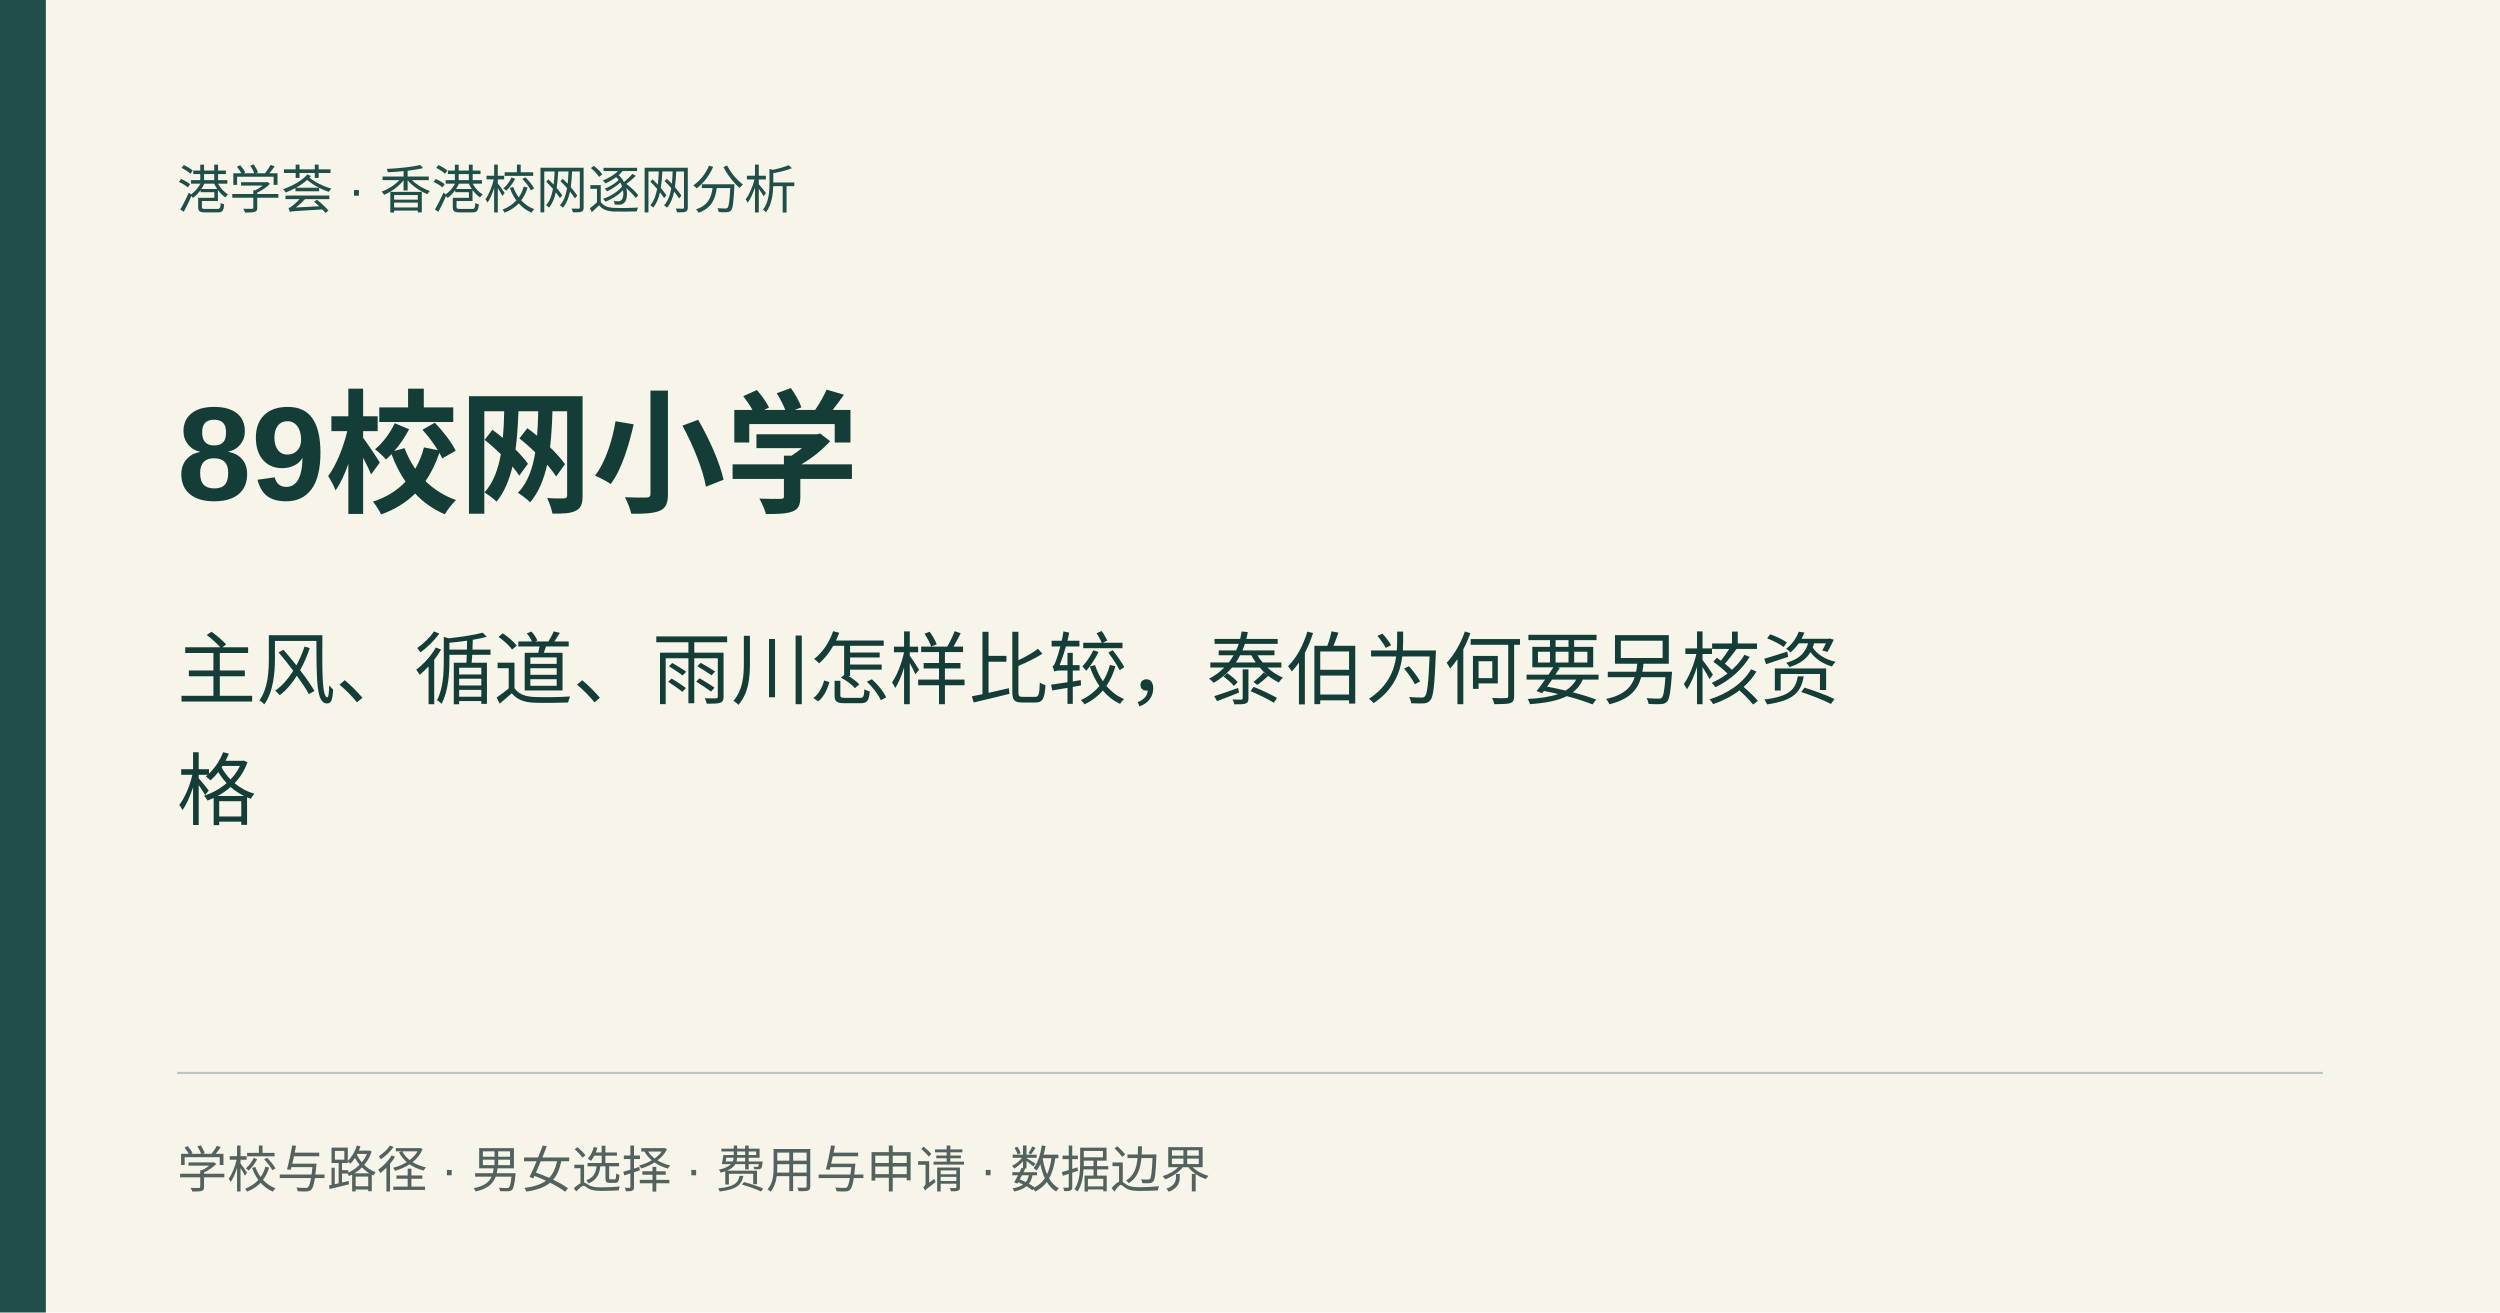
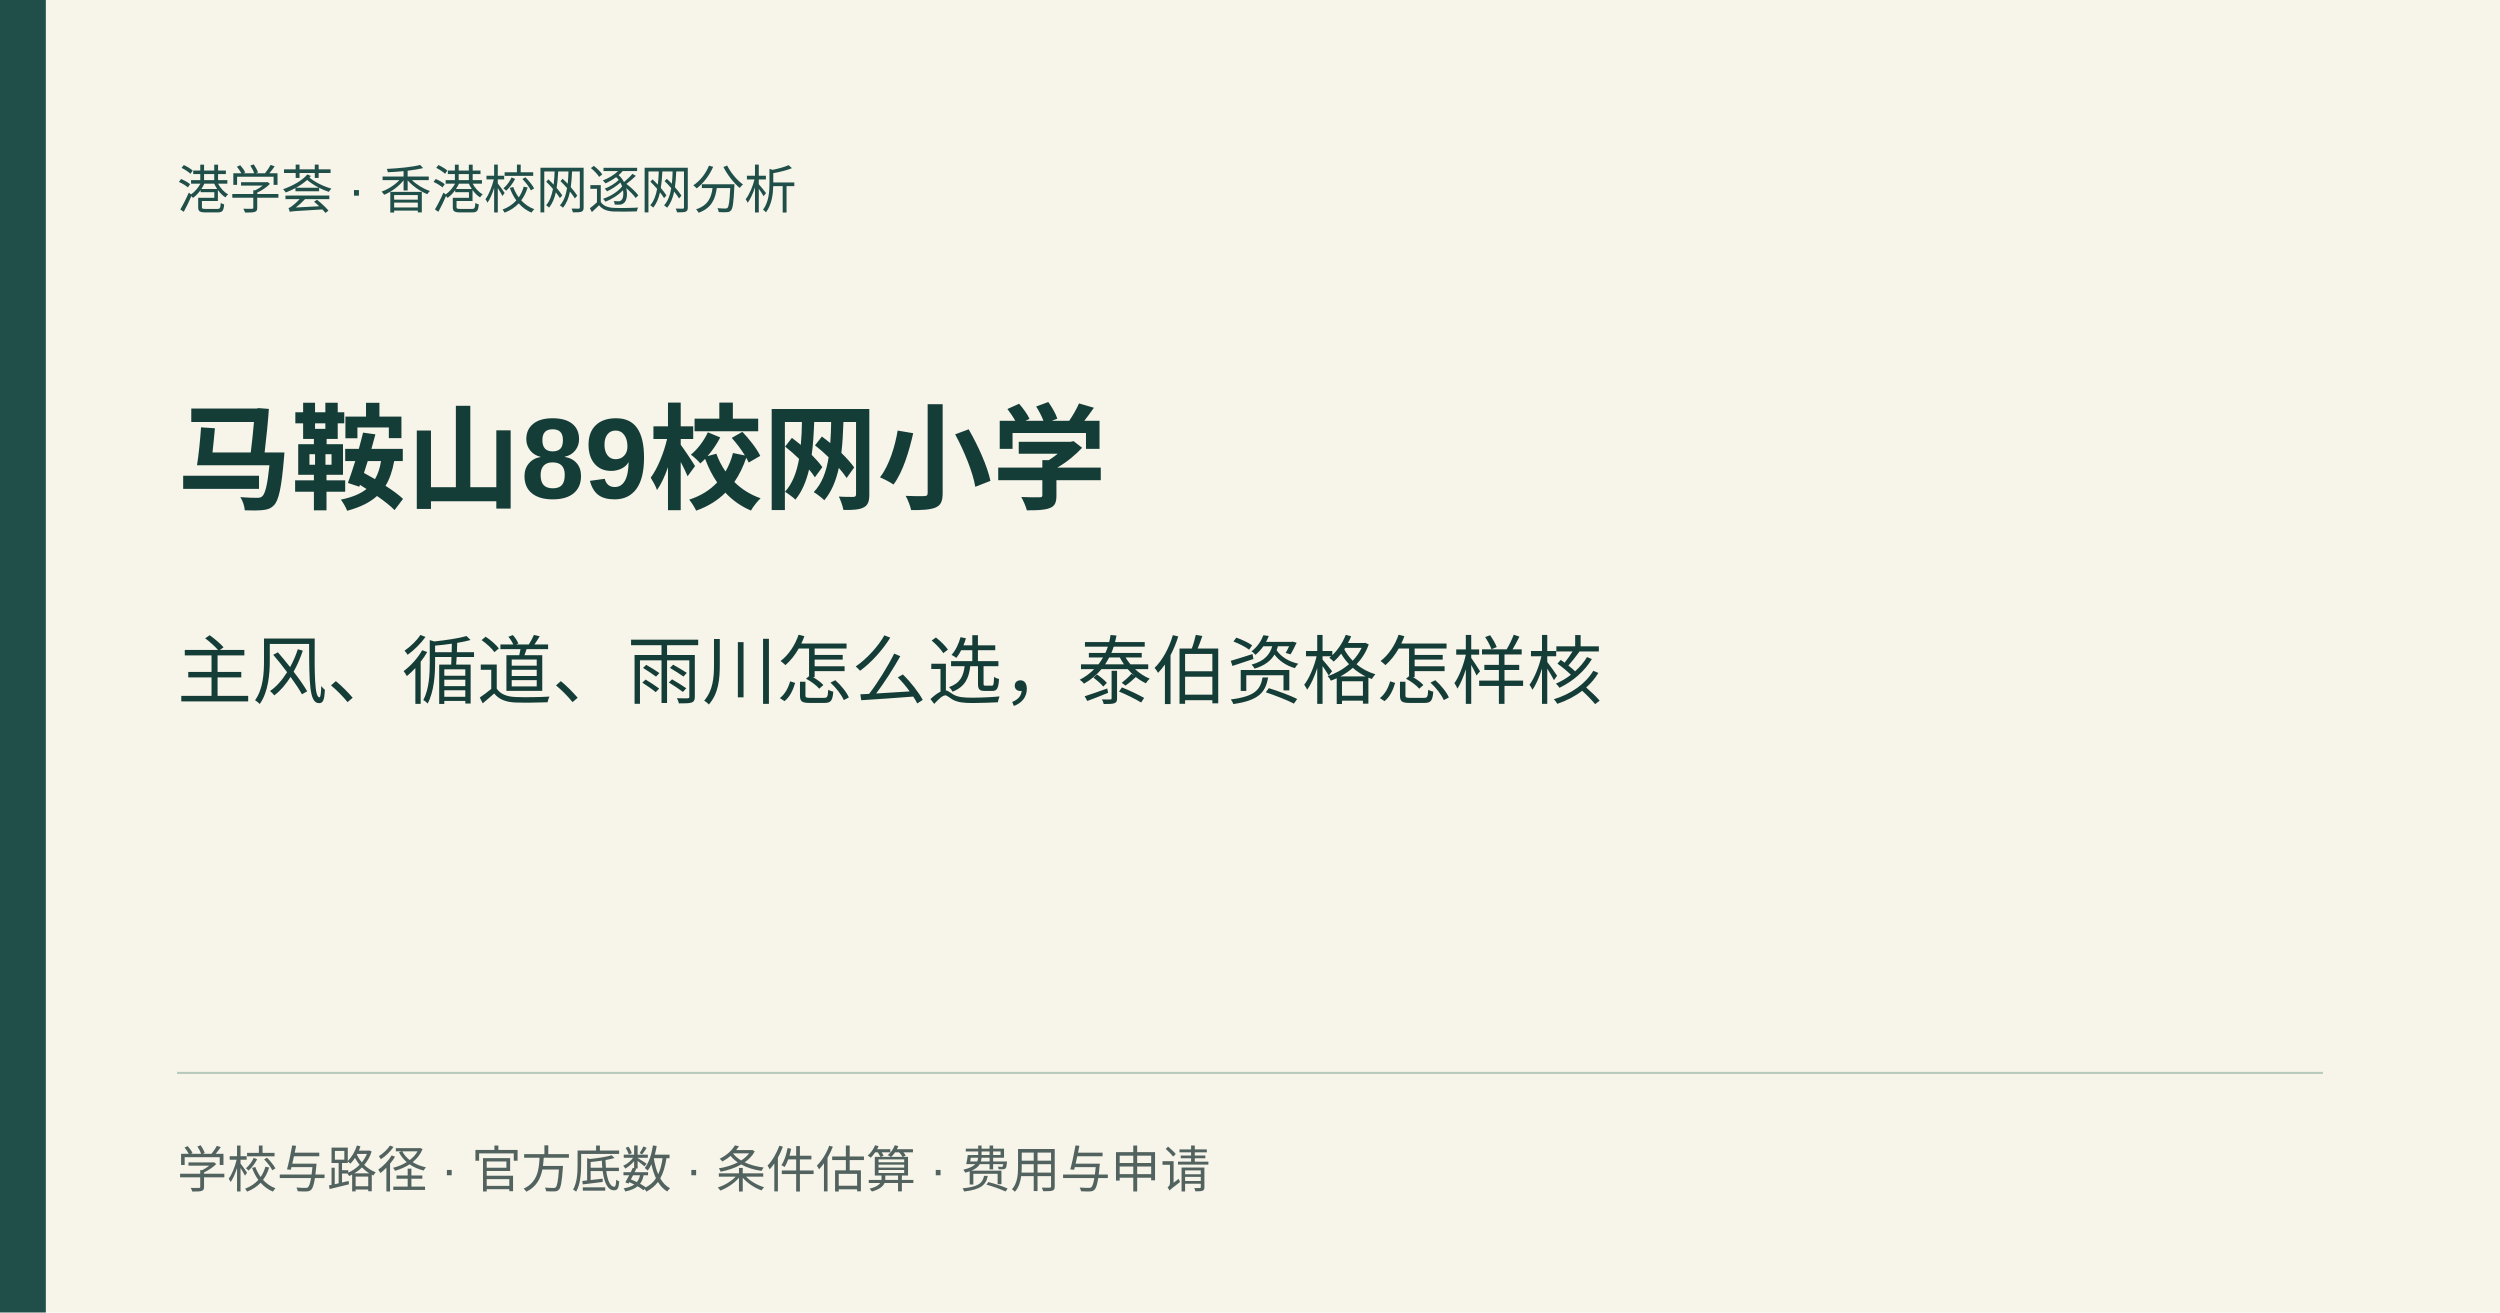
- <svg xmlns="http://www.w3.org/2000/svg" width="1200" height="630" viewBox="0 0 1200 630">
+ <svg xmlns="http://www.w3.org/2000/svg" width="1200" height="630">
  <rect width="1200" height="630" fill="#f7f4ea" />
  <rect width="22" height="630" fill="#204f49" />
  <text x="85" y="100" font-family="PingFang SC,Arial,sans-serif" font-size="25" fill="#204f49">港学荟 · 香港校网逐网分析</text>
-   <text x="85" y="240" font-family="PingFang SC,Arial,sans-serif" font-size="64" font-weight="600" fill="#153d38">89校网小学</text>
-   <text x="85" y="335" font-family="PingFang SC,Arial,sans-serif" font-size="38" fill="#153d38">主风、循道、雨川怎样比较，泰伯为何要另核资</text>
-   <text x="85" y="393" font-family="PingFang SC,Arial,sans-serif" font-size="38" fill="#153d38">格</text>
+   <text x="85" y="240" font-family="PingFang SC,Arial,sans-serif" font-size="55" font-weight="600" fill="#153d38">马鞍山89校网小学</text>
+   <text x="85" y="335" font-family="PingFang SC,Arial,sans-serif" font-size="36" fill="#153d38">主风、循道、雨川怎么选，泰伯资格怎样核</text>
  <path d="M85 515H1115" stroke="#b7c9bc" />
-   <text x="85" y="570" font-family="PingFang SC,Arial,sans-serif" font-size="24" fill="#52635f">学校与路径 · 男女选择 · 费用与申请 · 数据边界</text>
+   <text x="85" y="570" font-family="PingFang SC,Arial,sans-serif" font-size="24" fill="#52635f">学校与路径 · 官方底数 · 条件估算 · 费用与申请</text>
</svg>
